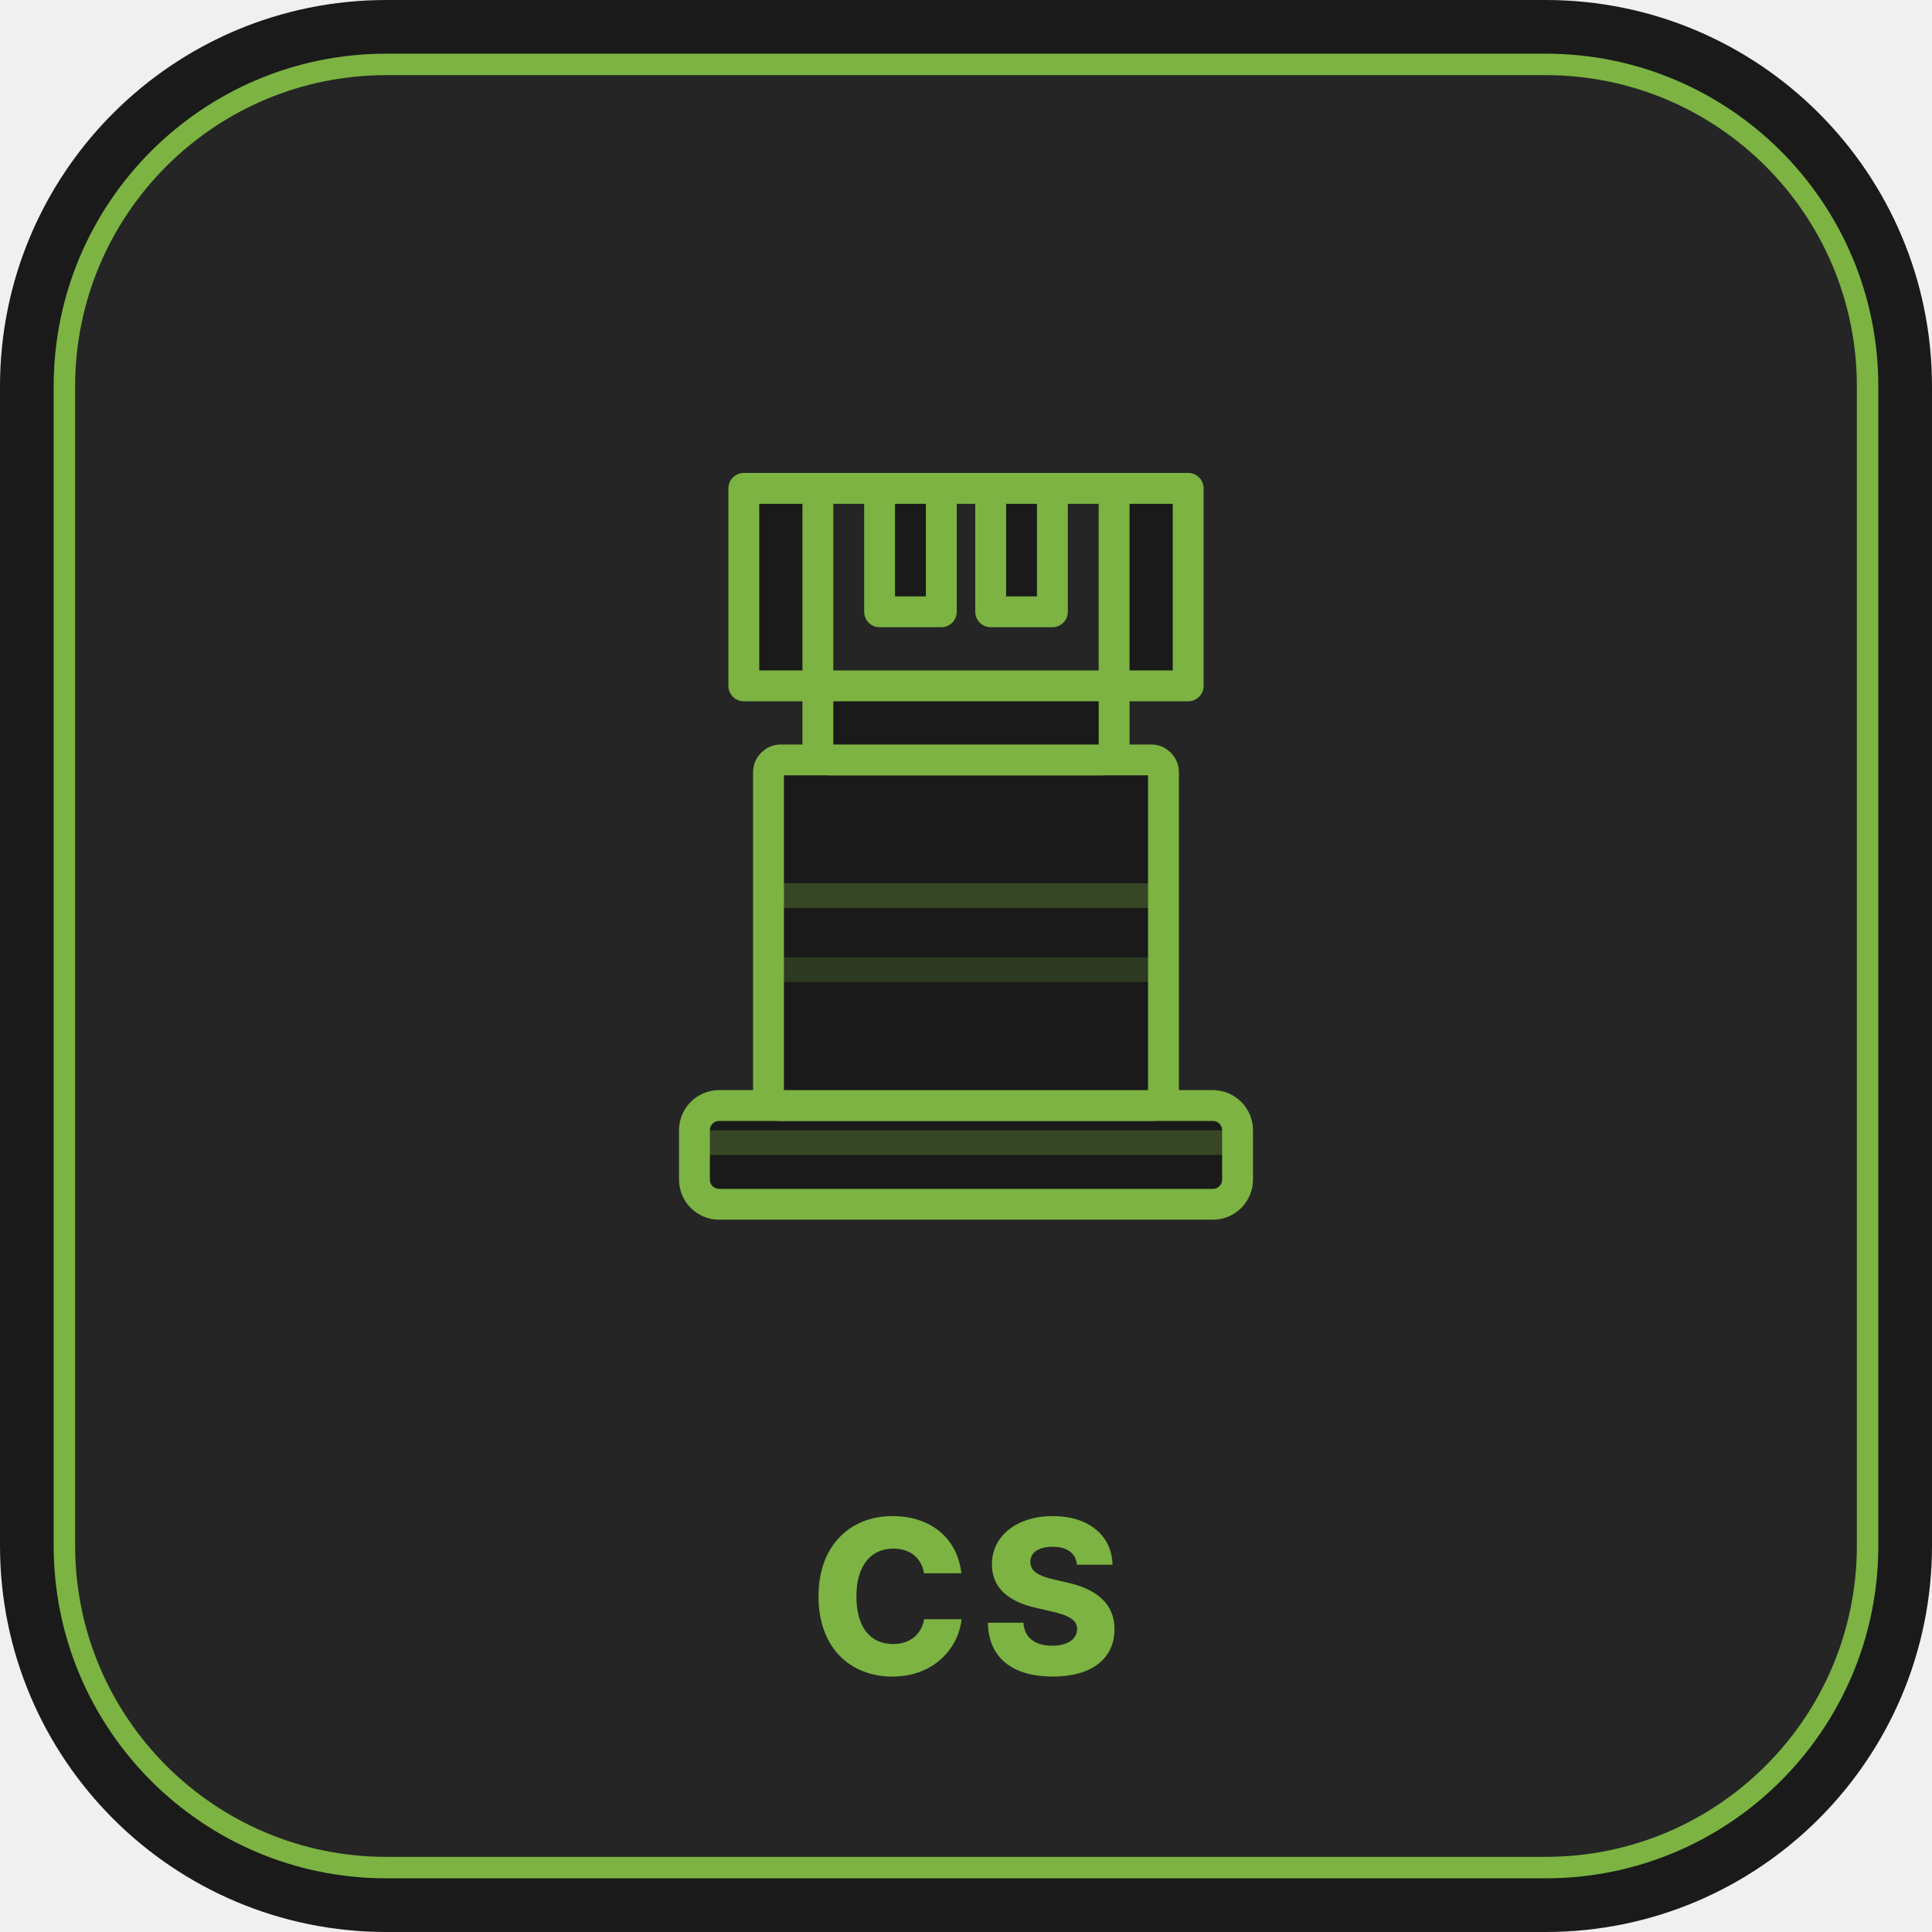
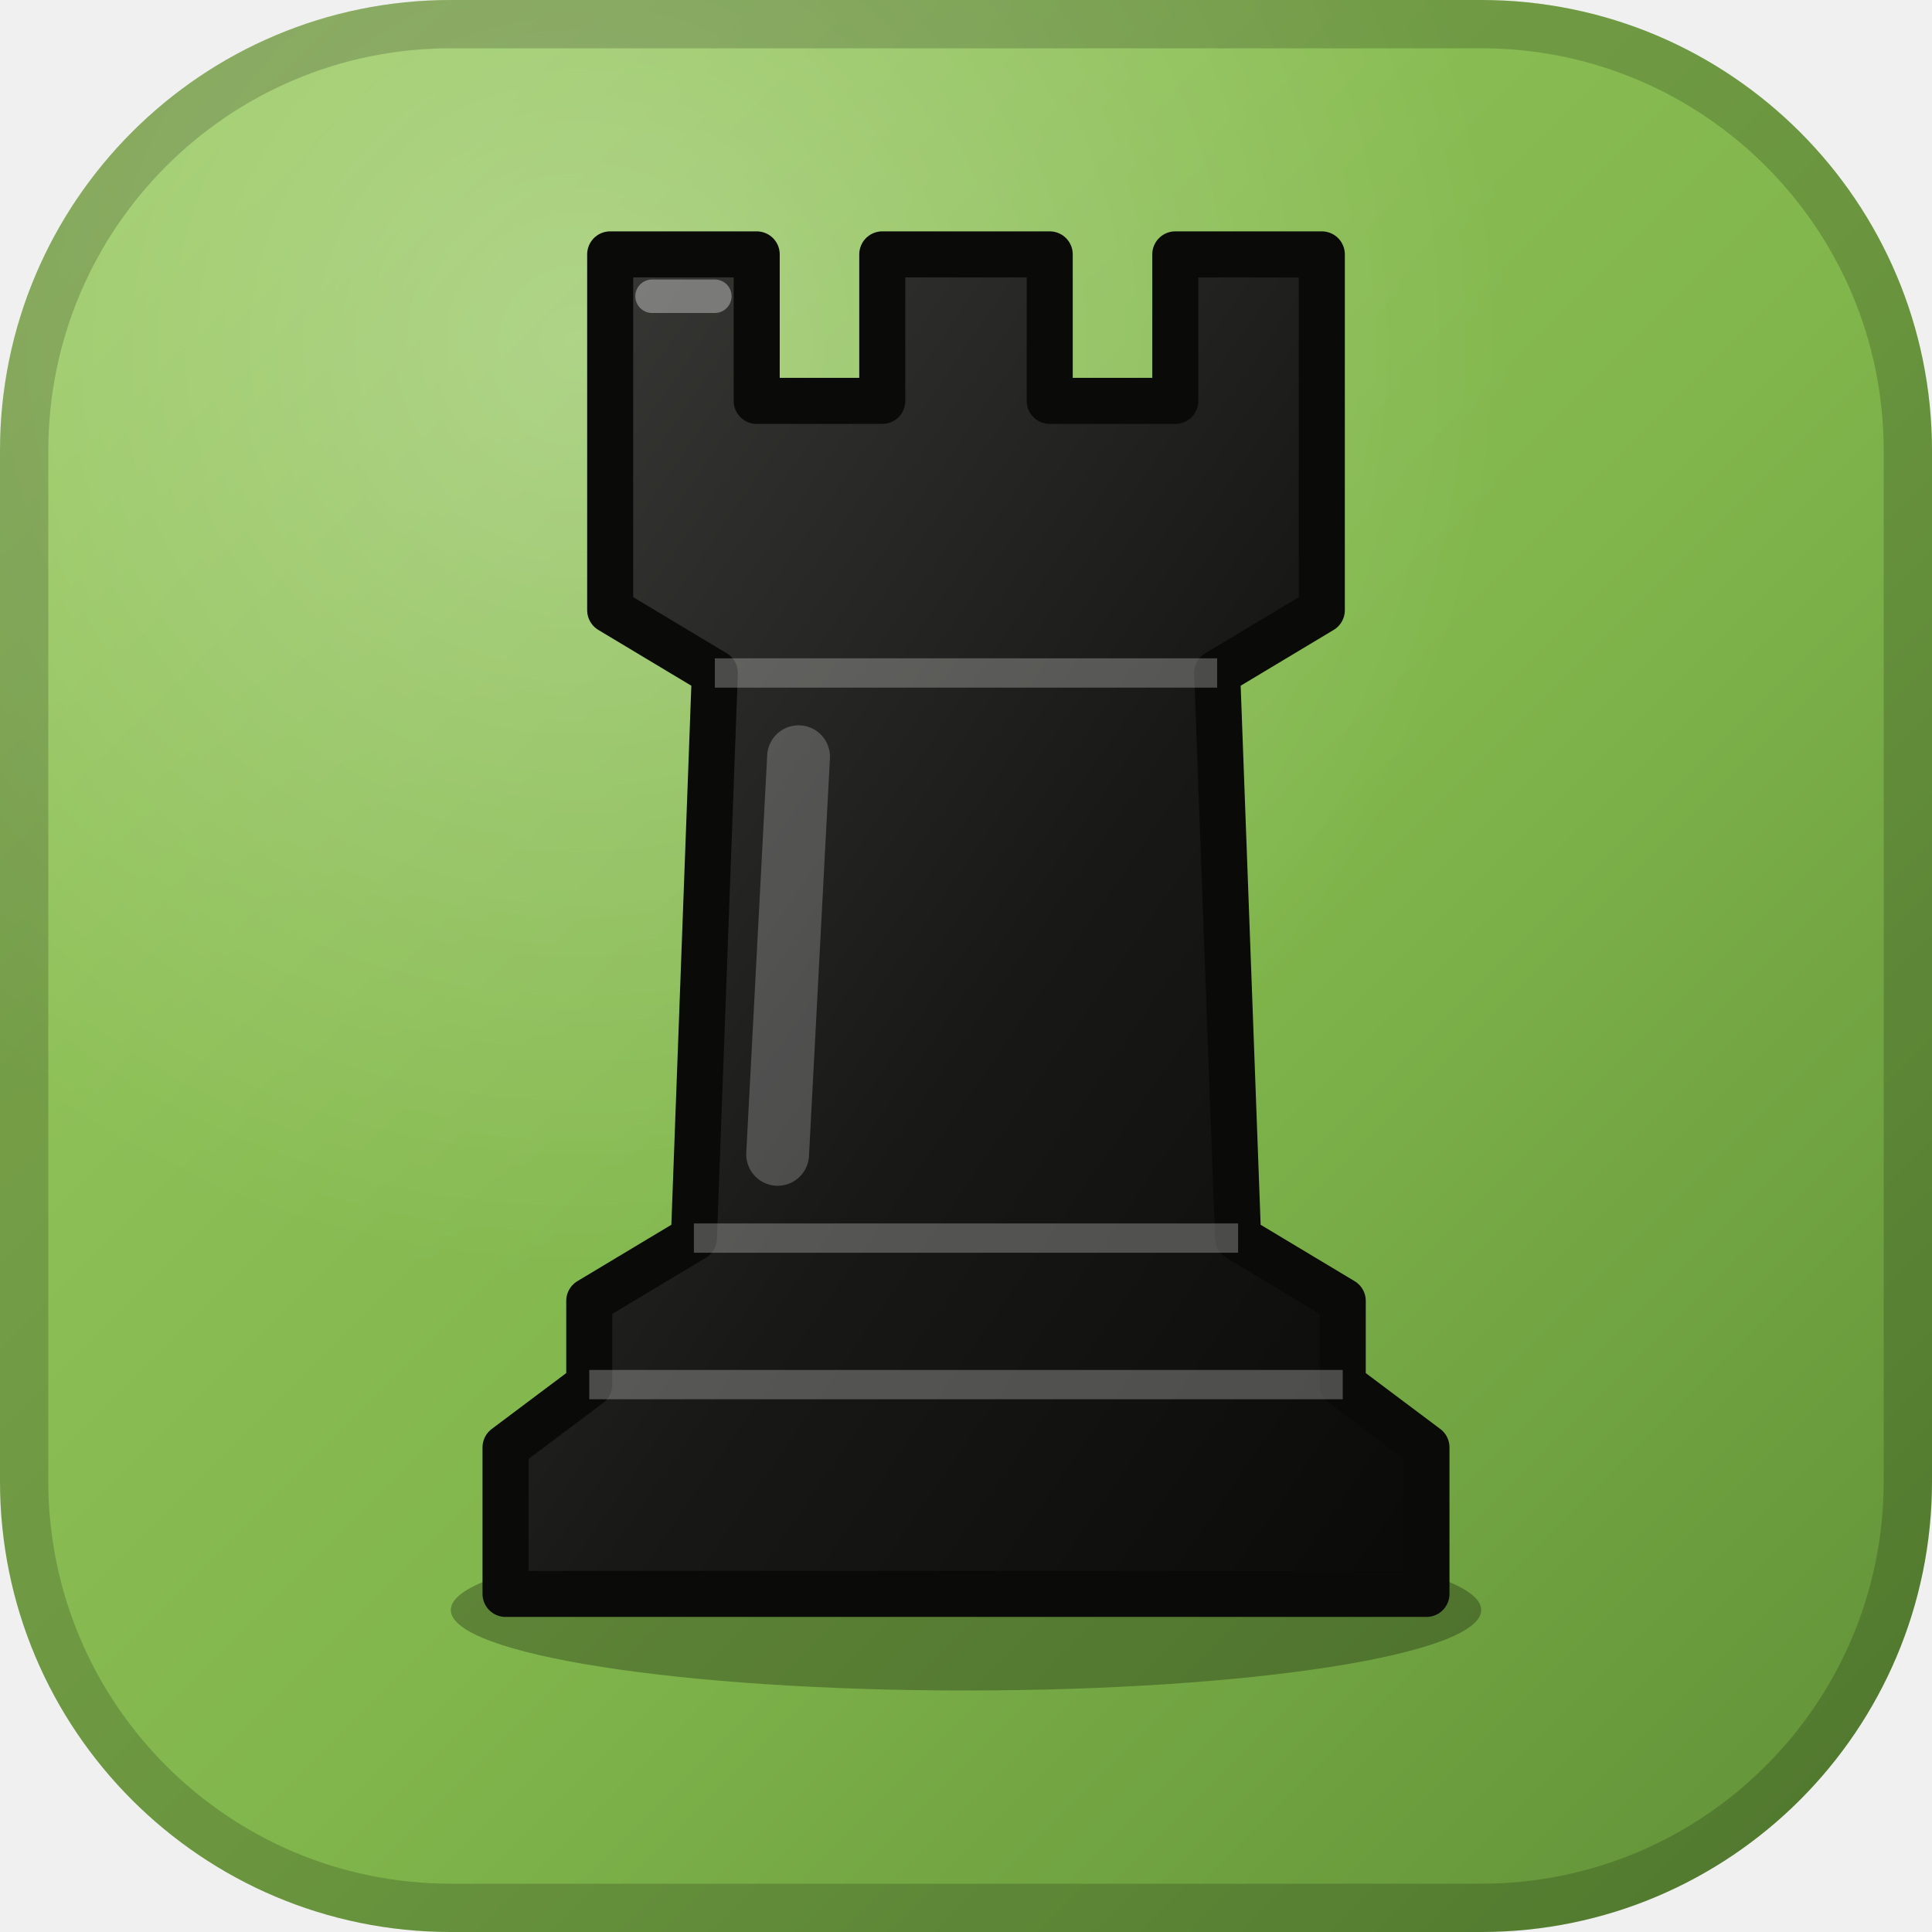
- <svg xmlns="http://www.w3.org/2000/svg" width="180" height="180" viewBox="0 0 180 180" fill="none">
-   <rect width="180" height="180" rx="36" fill="#1a1a1a" />
-   <rect x="6" y="6" width="168" height="168" rx="30" fill="#252525" stroke="#7cb342" stroke-width="2" />
-   <g transform="translate(90,80) scale(1.15)">
-     <rect x="-22" y="20" width="44" height="8" rx="2" fill="#1a1a1a" stroke="#7cb342" stroke-width="2.5" />
-     <rect x="-16" y="-8" width="32" height="28" rx="1" fill="#1a1a1a" stroke="#7cb342" stroke-width="2.5" />
-     <rect x="-12" y="-14" width="24" height="6" rx="1" fill="#1a1a1a" stroke="#7cb342" stroke-width="2.5" />
-     <path d="M-18,-30 L-18,-14 L-12,-14 L-12,-30 L-7,-30 L-7,-20 L-2,-20 L-2,-30 L2,-30 L2,-20 L7,-20 L7,-30 L12,-30 L12,-14 L18,-14 L18,-30 Z" fill="#1a1a1a" stroke="#7cb342" stroke-width="2.5" stroke-linejoin="round" />
-     <rect x="-16" y="2" width="32" height="2" rx="1" fill="#7cb342" opacity="0.3" />
-     <rect x="-16" y="8" width="32" height="2" rx="1" fill="#7cb342" opacity="0.2" />
-     <rect x="-22" y="22" width="44" height="2" rx="1" fill="#7cb342" opacity="0.3" />
+ <svg xmlns="http://www.w3.org/2000/svg" width="120" height="120" viewBox="0 0 120 120" fill="none">
+   <defs>
+     <linearGradient id="csTile" x1="0" y1="0" x2="120" y2="120" gradientUnits="userSpaceOnUse">
+       <stop offset="0" stop-color="#9BCB62" />
+       <stop offset=".55" stop-color="#81B64C" />
+       <stop offset="1" stop-color="#5F8F36" />
+     </linearGradient>
+     <linearGradient id="csRook" x1="0" y1="0" x2="1" y2="1">
+       <stop offset="0" stop-color="#3a3a37" />
+       <stop offset=".55" stop-color="#181817" />
+       <stop offset="1" stop-color="#0a0a09" />
+     </linearGradient>
+     <radialGradient id="csShine" cx="30%" cy="18%" r="80%">
+       <stop offset="0" stop-color="#fff" stop-opacity=".28" />
+       <stop offset=".6" stop-color="#fff" stop-opacity="0" />
+     </radialGradient>
+   </defs>
+   <rect width="120" height="120" rx="28" fill="url(#csTile)" />
+   <rect width="120" height="120" rx="28" fill="url(#csShine)" />
+   <rect x="1.5" y="1.5" width="117" height="117" rx="26.5" stroke="#000" stroke-opacity=".18" stroke-width="3" />
+   <ellipse cx="60" cy="100" rx="32" ry="5" fill="#000" opacity=".28" />
+   <g transform="translate(60,99) scale(1.3)">
+     <path d="M-22,0 L22,0 L22,-7 L18,-10 L18,-14 L13,-17 L12,-44 L17,-47 L17,-64 L10,-64 L10,-57 L4,-57 L4,-64 L-4,-64 L-4,-57 L-10,-57 L-10,-64 L-17,-64 L-17,-47 L-12,-44 L-13,-17 L-18,-14 L-18,-10 L-22,-7 Z" fill="url(#csRook)" stroke="#0a0a09" stroke-width="2.2" stroke-linejoin="round" />
+     <path d="M-12,-44 L12,-44 M-13,-17 L13,-17 M-18,-10 L18,-10" stroke="#e5e5e0" stroke-opacity=".3" stroke-width="1.4" />
+     <path d="M-8,-40 L-9,-21" stroke="#fff" stroke-opacity=".22" stroke-width="3" stroke-linecap="round" />
+     <path d="M-15,-62 L-12,-62" stroke="#fff" stroke-opacity=".35" stroke-width="1.6" stroke-linecap="round" />
  </g>
-   <text x="90" y="156" text-anchor="middle" font-family="Inter,system-ui,sans-serif" font-size="20" font-weight="800" fill="#7cb342" letter-spacing="1">CS</text>
</svg>
